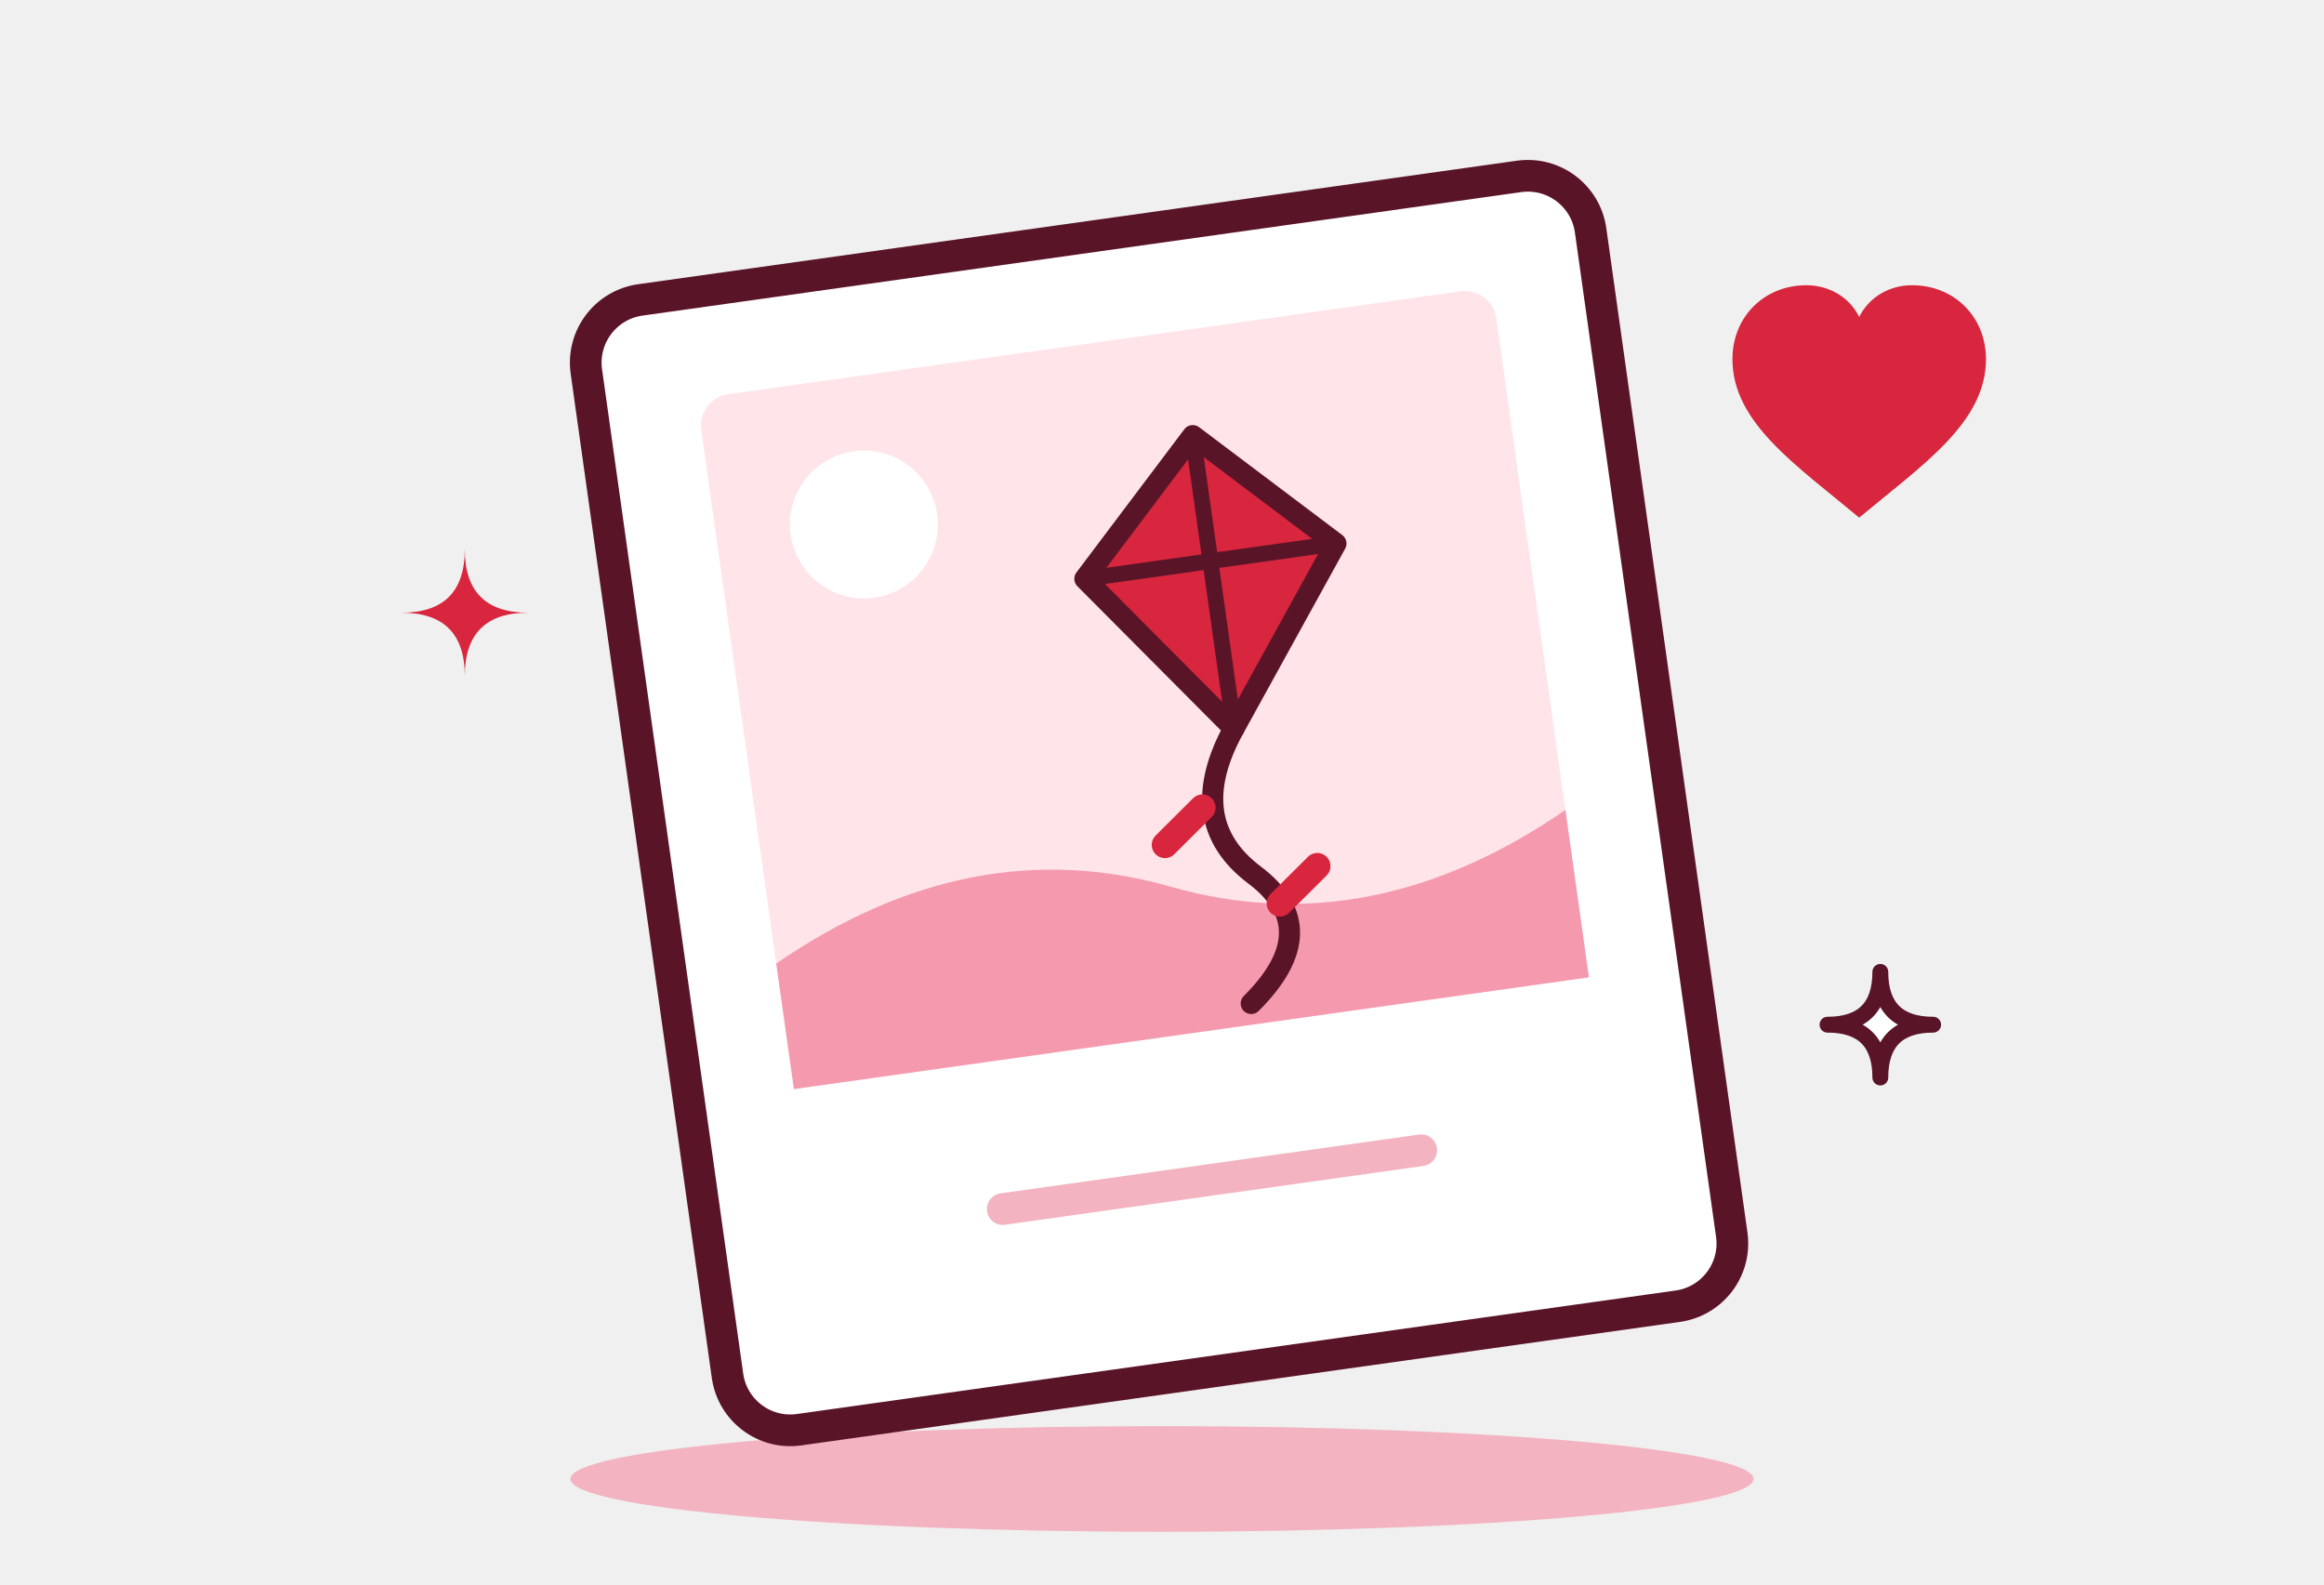
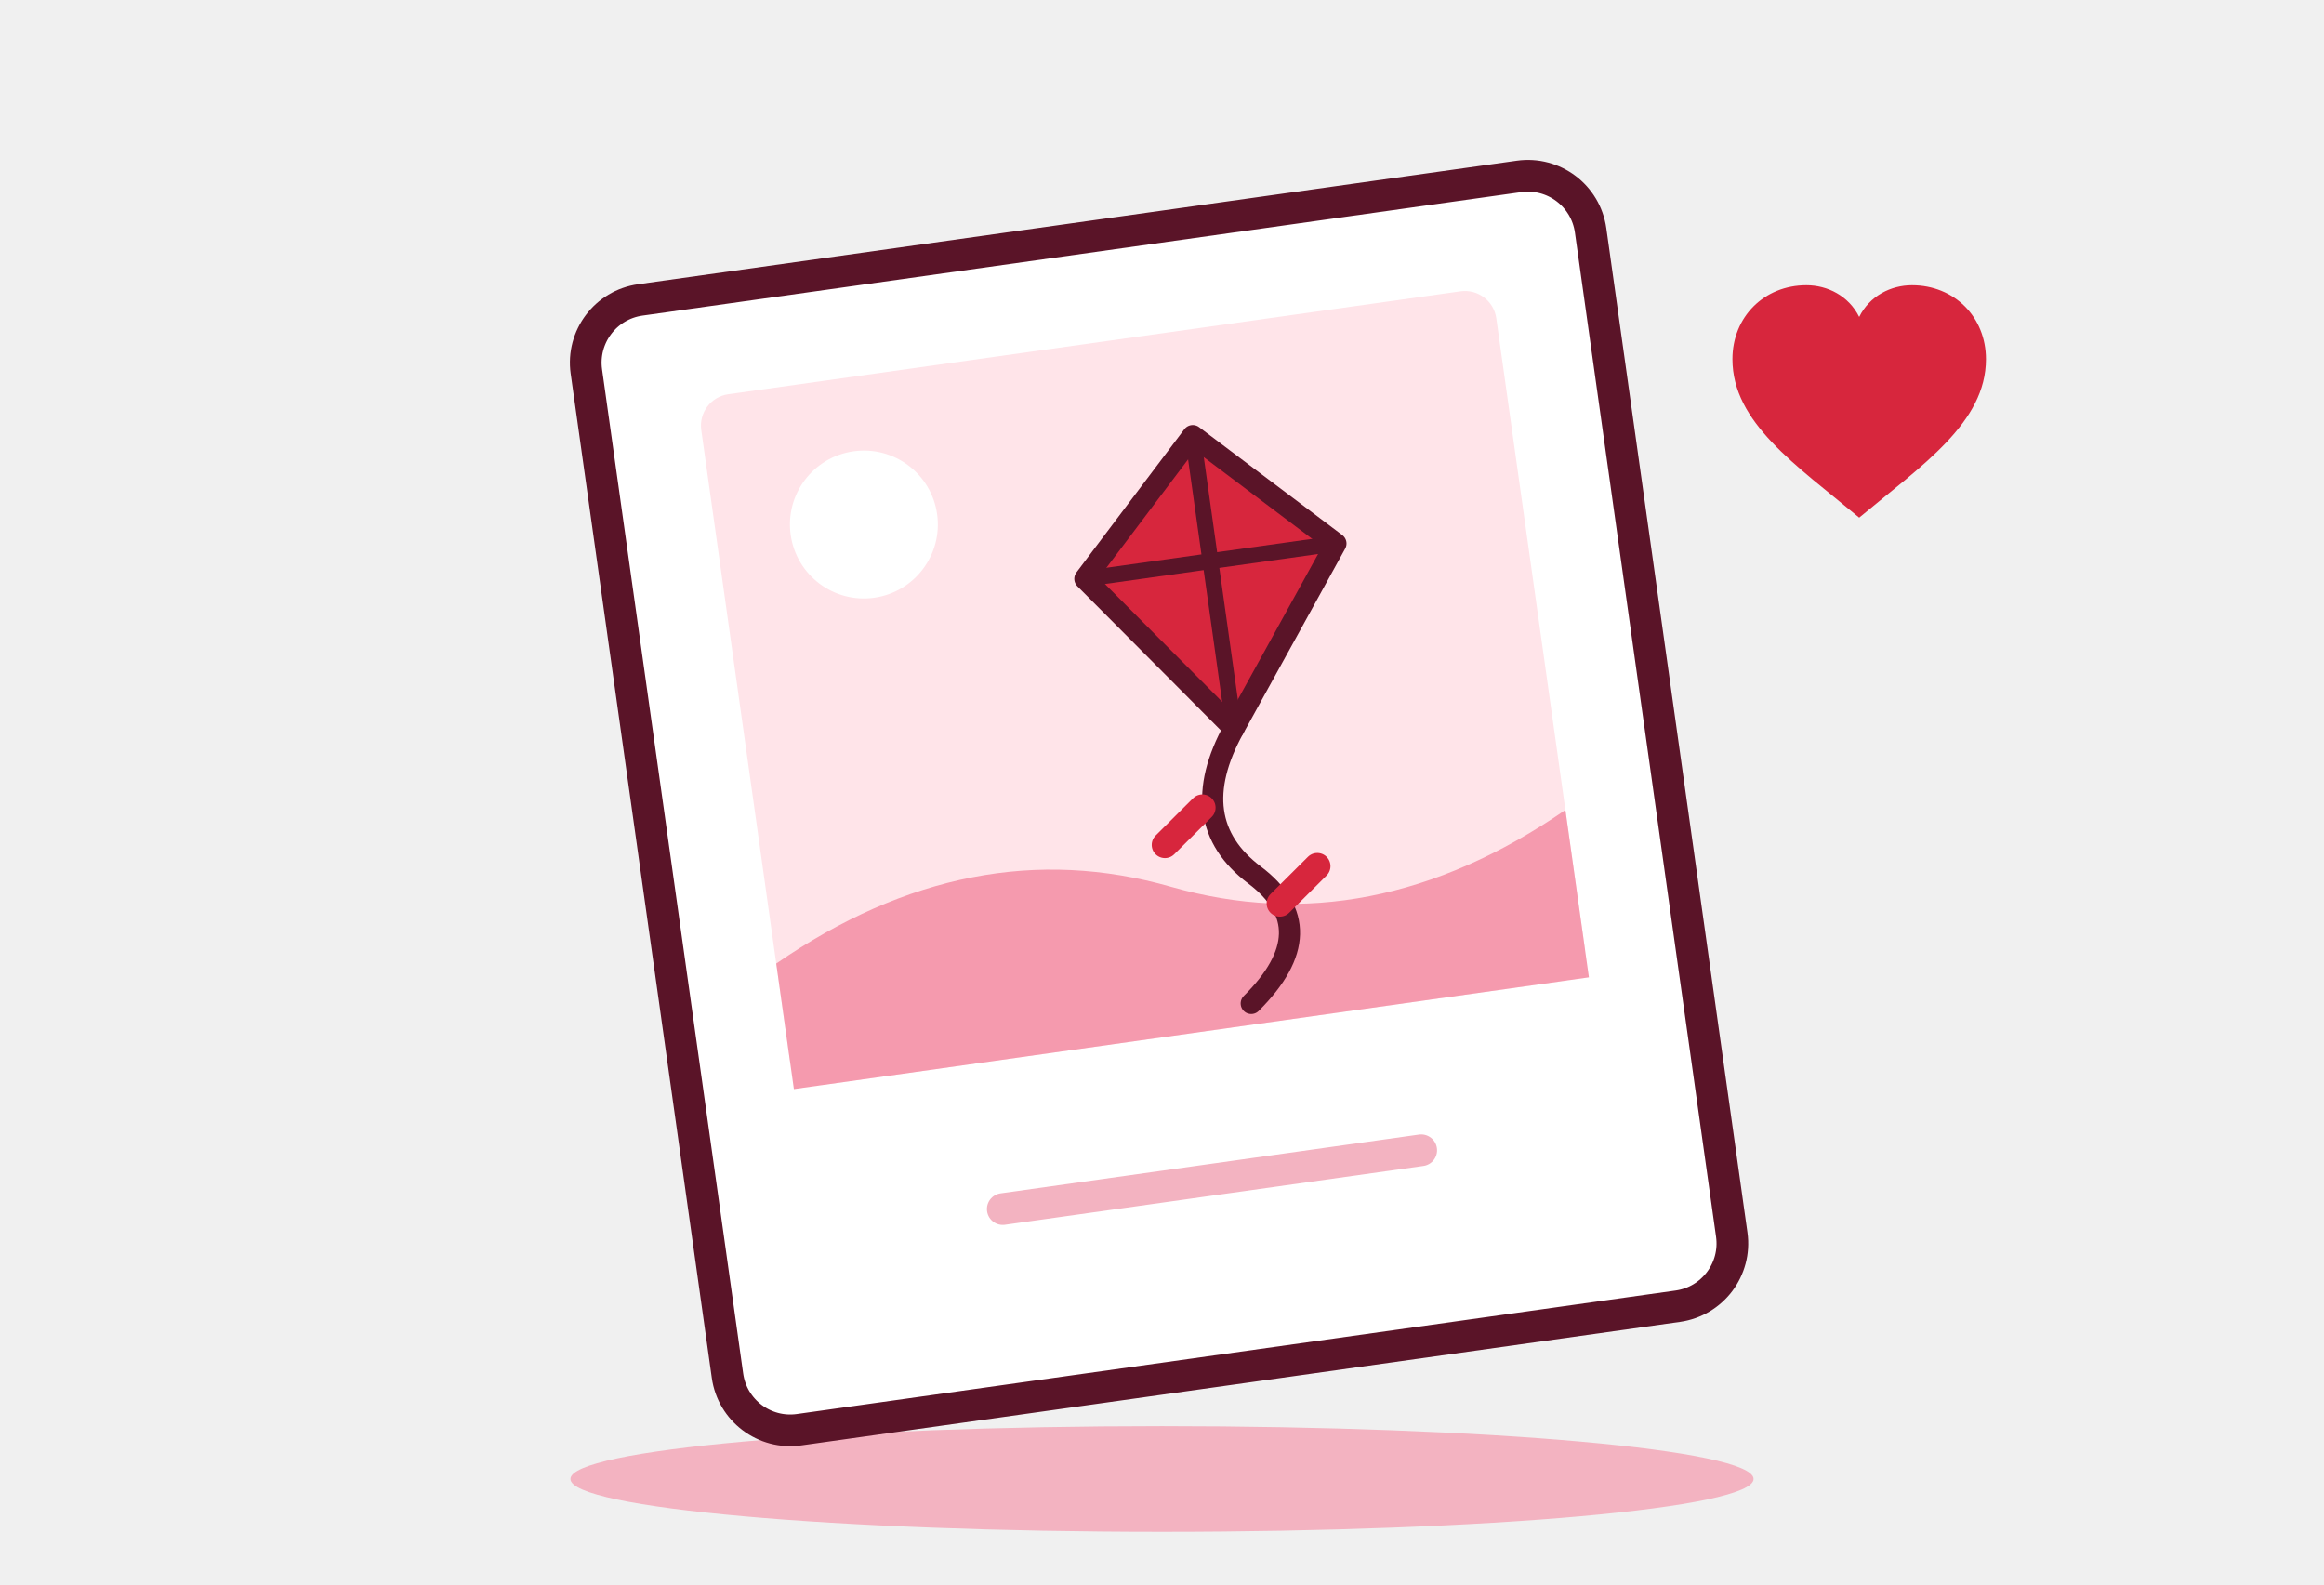
<svg xmlns="http://www.w3.org/2000/svg" viewBox="0 0 220 150">
  <ellipse cx="110" cy="140" rx="56" ry="5" fill="#F3B3C1" />
  <g transform="rotate(-8 110 78)">
    <rect x="62" y="22" width="96" height="108" rx="6" fill="#FFFFFF" stroke="#5A1428" stroke-width="3" />
    <rect x="72" y="32" width="76" height="66" rx="3" fill="#FFE4E9" />
    <path d="M72 86 Q92 76 110 84 Q128 92 148 82 V98 H72 Z" fill="#F59AAE" />
    <path d="M118 42 L130 54 L118 70 L106 54 Z" fill="#D7263D" stroke="#5A1428" stroke-width="2" stroke-linejoin="round" />
    <path d="M106 54 H130 M118 42 V70" stroke="#5A1428" stroke-width="1.5" />
    <path d="M118 70 Q112 78 118 84 Q124 90 116 96" fill="none" stroke="#5A1428" stroke-width="2" stroke-linecap="round" />
    <path d="M114 77 L110 80 M120 87 L124 84" stroke="#D7263D" stroke-width="2.5" stroke-linecap="round" />
    <circle cx="86" cy="46" r="7" fill="#FFFFFF" />
    <path d="M90 112 H130" stroke="#F3B3C1" stroke-width="3" stroke-linecap="round" />
  </g>
  <path d="M164 34 C164 30 167 27 171 27 C173 27 175 28 176 30 C177 28 179 27 181 27 C185 27 188 30 188 34 C188 40 182 44 176 49 C170 44 164 40 164 34 Z" fill="#D7263D" />
-   <path d="M44 52 Q44 58 50 58 Q44 58 44 64 Q44 58 38 58 Q44 58 44 52 Z" fill="#D7263D" />
-   <path d="M178 92 Q178 97 183 97 Q178 97 178 102 Q178 97 173 97 Q178 97 178 92 Z" fill="#FFFFFF" stroke="#5A1428" stroke-width="1.5" stroke-linejoin="round" />
</svg>
